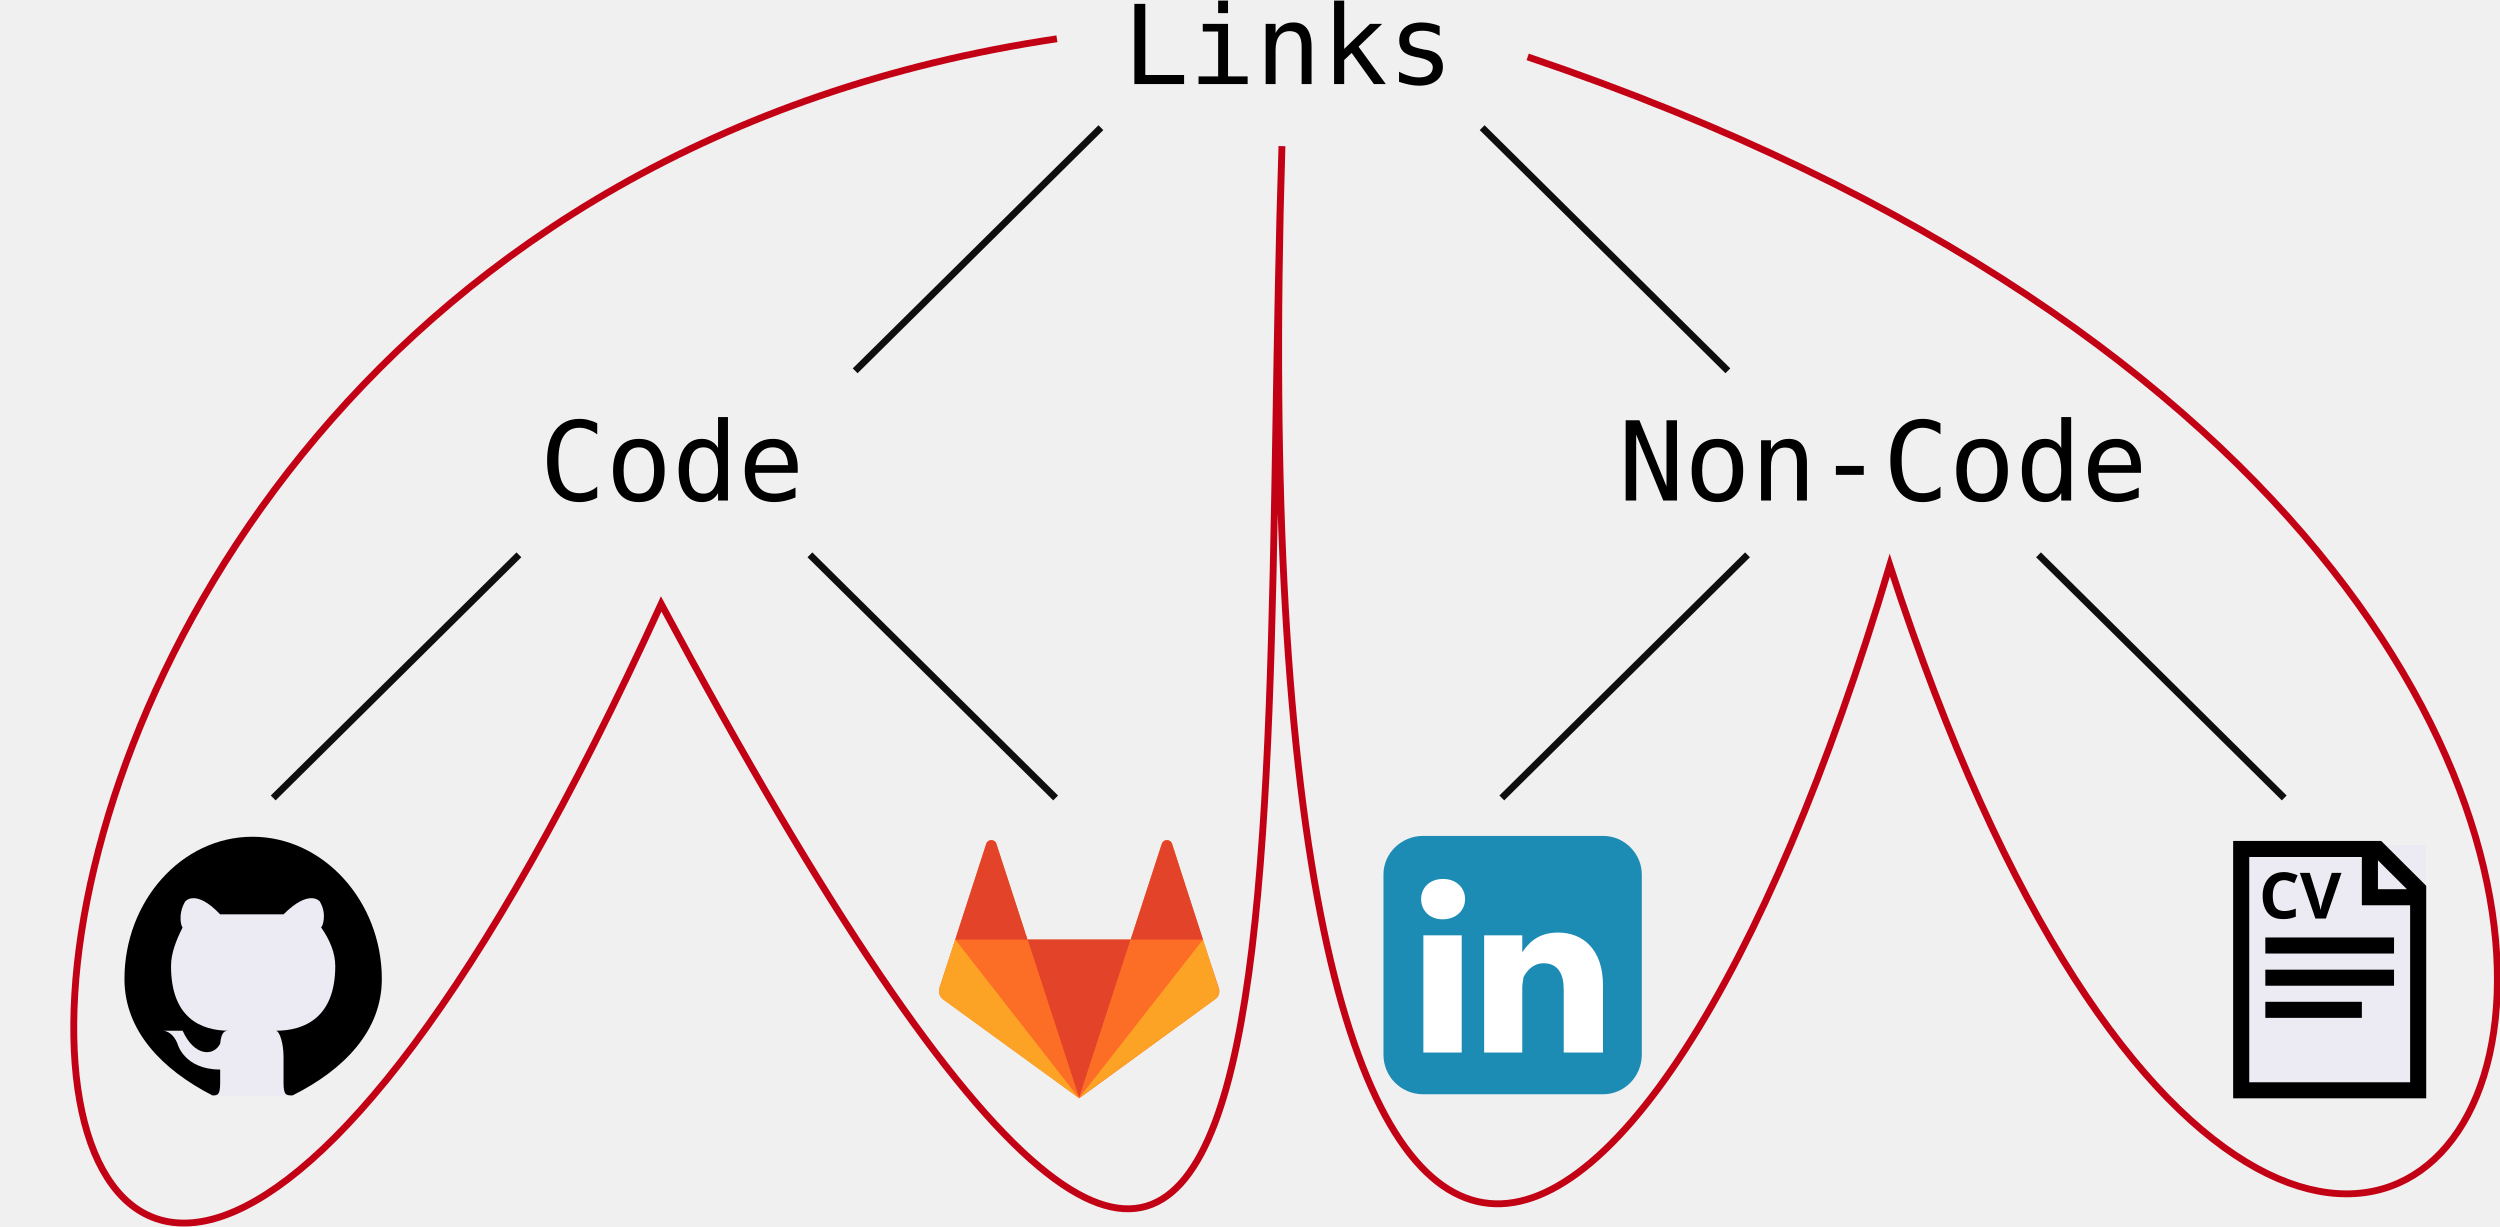
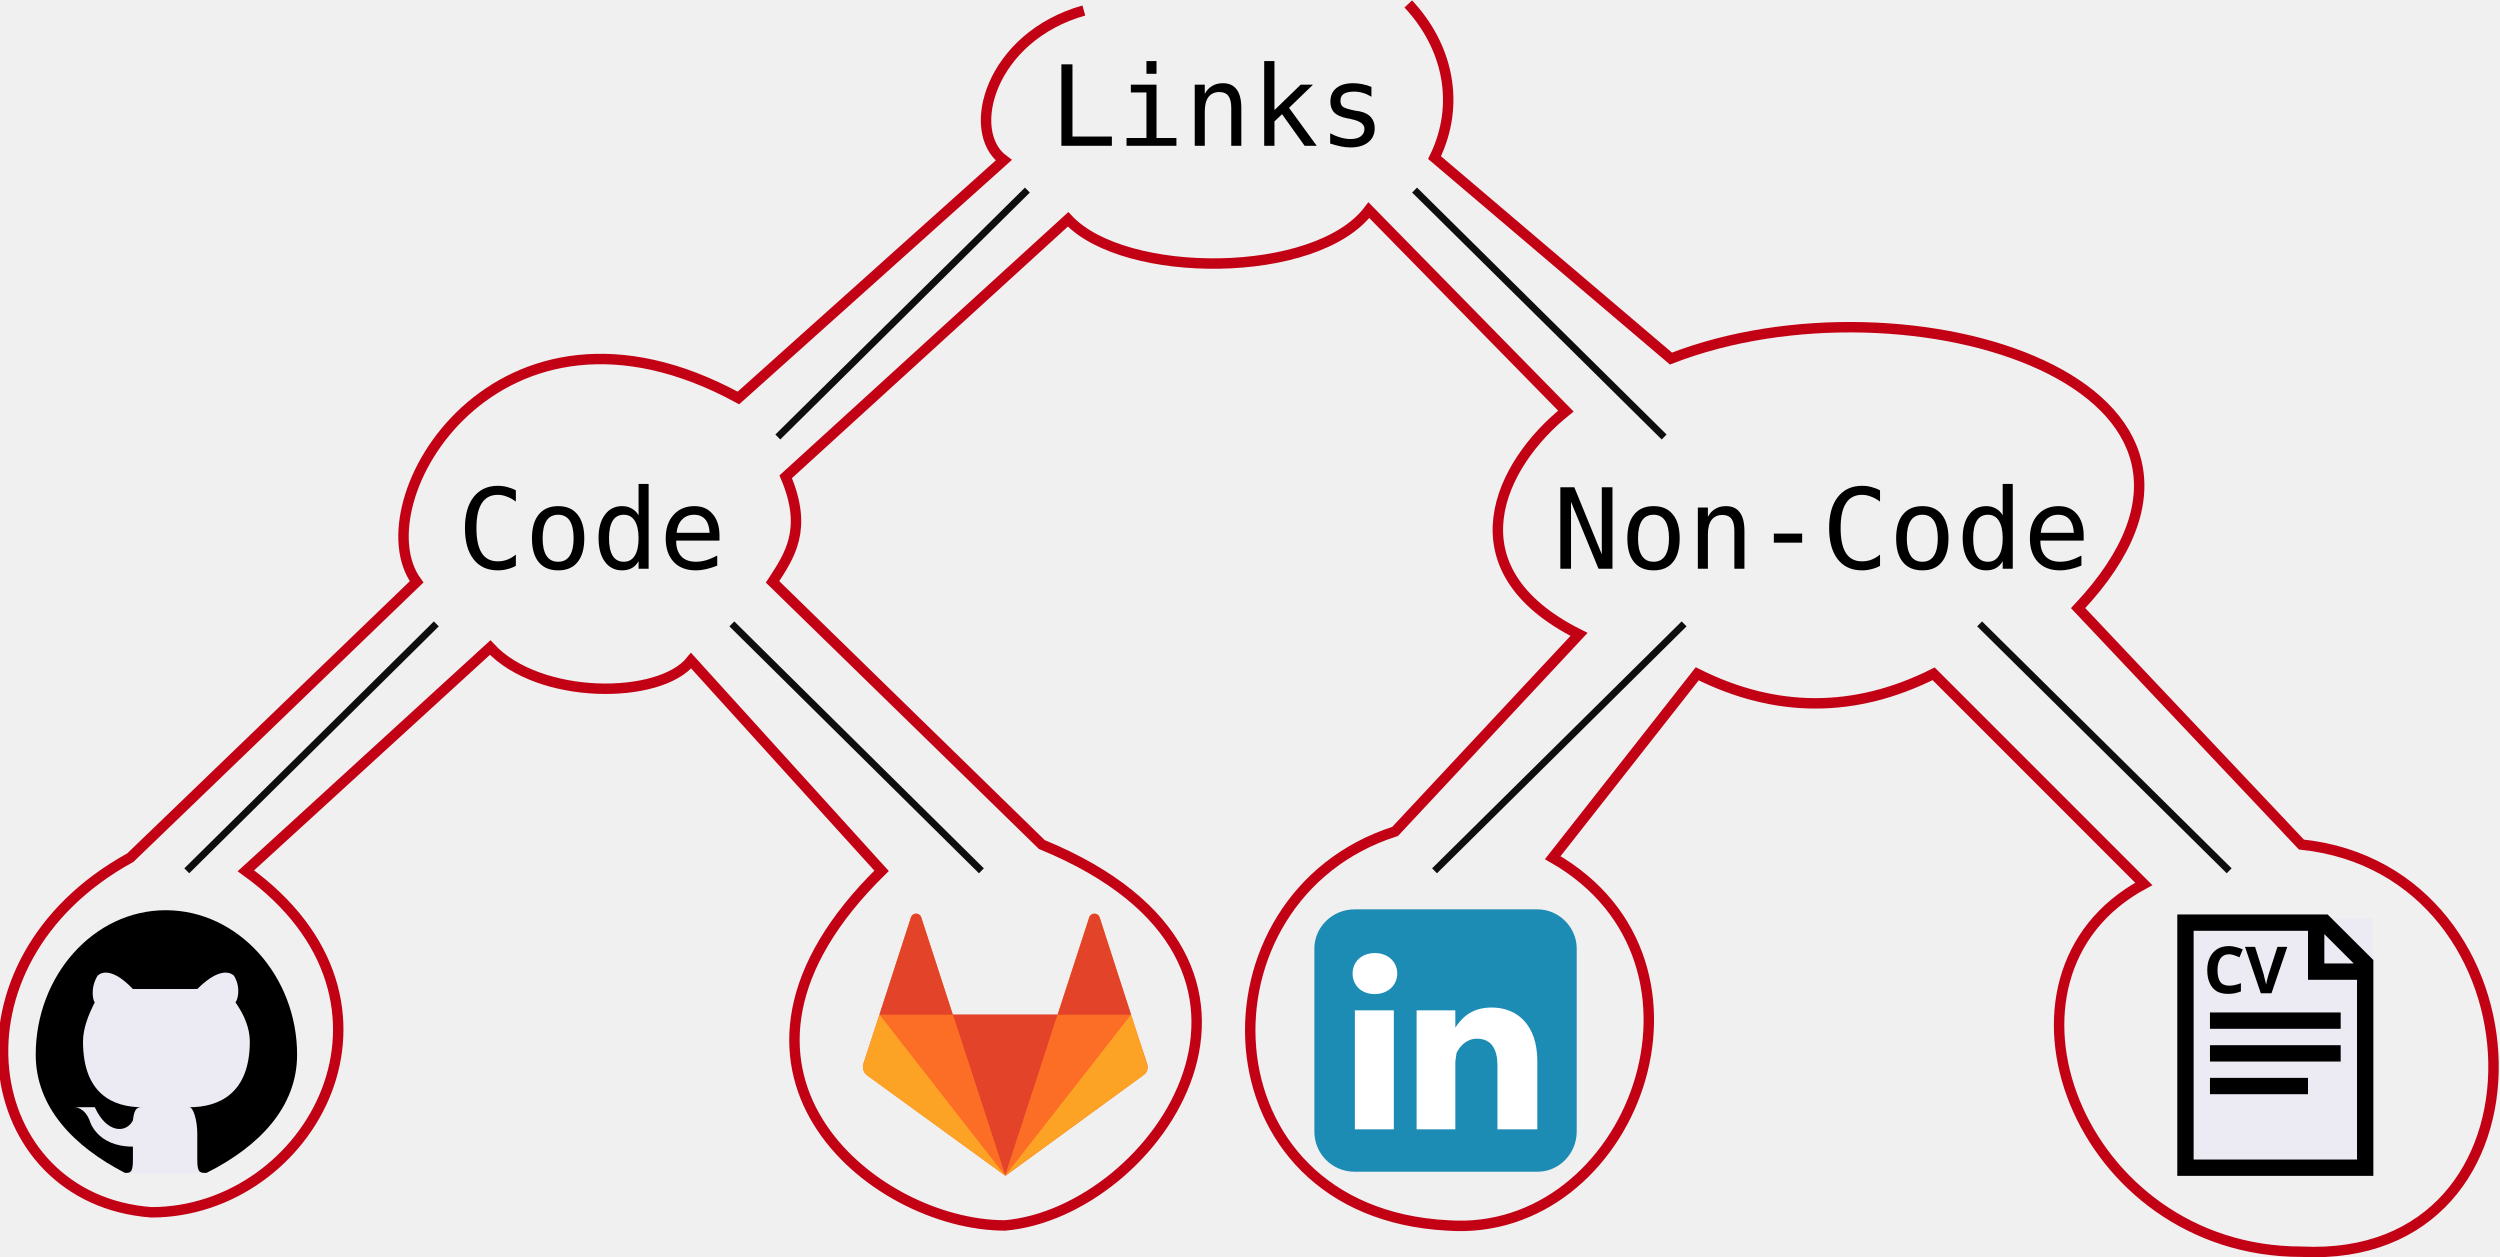
- <svg xmlns="http://www.w3.org/2000/svg" xmlns:xlink="http://www.w3.org/1999/xlink" width="730" height="358" viewBox="0 0 193 94.8" version="1.1" id="svg8">
+ <svg xmlns="http://www.w3.org/2000/svg" xmlns:xlink="http://www.w3.org/1999/xlink" width="718" height="361" viewBox="0 0 190 95.7" version="1.1" id="svg8">
  <defs id="defs2" />
-   <g id="layer1" transform="translate(-2.03,-86.3)">
+   <g id="layer1" transform="translate(-8.95,-81.7)" style="display:inline">
    <text xml:space="preserve" style="font-style:normal;font-weight:normal;font-size:10.583px;line-height:1.25;font-family:sans-serif;letter-spacing:0px;word-spacing:0px;fill:#000000;fill-opacity:1;stroke:none;stroke-width:0.265" x="88.7" y="92.8" id="text3682">
      <tspan id="tspan3680" x="88.7" y="92.8" style="font-style:normal;font-variant:normal;font-weight:normal;font-stretch:normal;font-size:8.498px;font-family:monospace;-inkscape-font-specification:monospace;stroke-width:0.265">Links</tspan>
    </text>
    <text id="text4560" y="125" x="43.6" style="font-style:normal;font-weight:normal;font-size:10.583px;line-height:1.25;font-family:sans-serif;letter-spacing:0px;word-spacing:0px;fill:#000000;fill-opacity:1;stroke:none;stroke-width:0.56;stroke-miterlimit:4;stroke-dasharray:none" xml:space="preserve">
      <tspan style="font-style:normal;font-variant:normal;font-weight:normal;font-stretch:normal;font-size:8.498px;font-family:monospace;-inkscape-font-specification:monospace;stroke-width:0.56" y="125" x="43.6" id="tspan4558">Code</tspan>
    </text>
    <text id="text4564" y="125" x="127" style="font-style:normal;font-weight:normal;font-size:10.583px;line-height:1.25;font-family:sans-serif;letter-spacing:0px;word-spacing:0px;fill:#000000;fill-opacity:1;stroke:none;stroke-width:0.56;stroke-miterlimit:4;stroke-dasharray:none" xml:space="preserve">
      <tspan style="font-style:normal;font-variant:normal;font-weight:normal;font-stretch:normal;font-size:8.498px;font-family:monospace;-inkscape-font-specification:monospace;stroke-width:0.56" y="125" x="127" id="tspan4562">Non-Code</tspan>
    </text>
    <g style="stroke-width:2.117;stroke-miterlimit:4;stroke-dasharray:none" transform="translate(-0.519,-0.028)" id="g4664">
      <path style="fill:none;stroke:#000000;stroke-width:0.531;stroke-linecap:butt;stroke-linejoin:miter;stroke-miterlimit:4;stroke-dasharray:none;stroke-opacity:0.941" d="M 136,115 C 117,96.2 117,96.2 117,96.2" id="path4660" />
    </g>
    <a id="linkedin" xlink:href="https://www.linkedin.com/in/mac-chaffee-b6aa93106" target="_blank">
      <g transform="matrix(0.085,0,0,0.085,108,150)" id="g5377">
        <g id="layer1-5" transform="translate(-374,-318)">
          <path style="fill:#1d8cb5" id="rect1942" d="M 584,329 H 420 c -20,0 -36,16 -36,35 v 164 c 0,20 16,36 36,36 h 164 c 19,0 35,-16 35,-36 V 364 c 0,-19 -16,-35 -35,-35 z" />
          <linearGradient id="path1950_1_" gradientUnits="userSpaceOnUse" x1="-809" y1="200" x2="-861" y2="49.2" gradientTransform="matrix(-0.591,0,0,-0.591,-34.5,413)">
            <stop offset="0" style="stop-color:#FFFFFF" id="stop4616" />
            <stop offset="1" style="stop-color:#FFFFFF;stop-opacity:0" id="stop4618" />
          </linearGradient>
        </g>
        <g id="layer1_1_" transform="translate(-201,-394)">
          <g id="g3019" transform="matrix(1.02,0,0,-1.02,171,498)">
            <path style="fill:#ffffff" id="path28_1_" d="M 109,-102 V 2.53 H 74.8 V -102 Z M 92.2,16.8 c 11.8,0 19.8,8 19.8,18 0,10.2 -8,18 -19.6,18 -11.9,0 -19.6,-7.8 -19.6,-18 0,-10 7.5,-18 19.1,-18 z" />
            <path style="fill:#ffffff" id="path30_1_" d="m 129,-102 h 34 v 58.5 c 0,3.1 1,6.2 1,8.4 3,6.3 9,12.7 18,12.7 13,0 18,-9.6 18,-23.6 v -56 h 35 v 60 c 0,32.08 -18,46.98 -40,46.98 -19,0 -27,-10.45 -32,-17.58 v 0 15.13 h -34 c 0,-9.78 0,-104.53 0,-104.53 z" />
          </g>
        </g>
      </g>
    </a>
    <a xlink:href="resume.pdf" id="resume" target="_blank">
      <g id="g4715">
        <rect style="fill:#ecebf3;fill-opacity:1;stroke:#ecebf3;stroke-width:0.718;stroke-linecap:butt;stroke-linejoin:miter;stroke-miterlimit:4;stroke-dasharray:none;stroke-dashoffset:37.774;stroke-opacity:1;paint-order:markers stroke fill" id="rect4702" width="14.1" height="18.6" x="175" y="152" ry="2.72" rx="0" />
        <g transform="translate(-8.45,0.323)" id="g5401">
          <g id="g5389" transform="matrix(0.622,0,0,0.622,183,151)">
            <g id="background">
              <rect id="rect3442" height="32" width="32" x="0" y="0" style="fill:none" />
            </g>
            <path d="M 18.4,0 H 0 V 32 H 24 V 5.58 Z M 18,2.41 21.6,6 H 18 Z M 2,30 V 2 h 14 v 6 h 6 V 30 Z M 20,16 v 2 H 4 v 0 -2 z m 0,-4 v 2 H 4 v 0 -2 z m -4,8 v 2 H 4 v 0 -2 z" id="path3451" />
          </g>
          <text xml:space="preserve" style="font-style:normal;font-weight:normal;font-size:4.957px;line-height:1.25;font-family:sans-serif;letter-spacing:0px;word-spacing:0px;fill:#000000;fill-opacity:1;stroke:none;stroke-width:0.266" x="185" y="157" id="text5393">
            <tspan id="tspan5391" x="185" y="157" style="font-style:normal;font-variant:normal;font-weight:bold;font-stretch:normal;font-size:4.957px;font-family:sans-serif;-inkscape-font-specification:'sans-serif Bold';stroke-width:0.266">CV</tspan>
          </text>
        </g>
      </g>
    </a>
    <a id="gitlab" xlink:href="https://gitlab.com/mac-chaffee" target="_blank">
      <g style="fill:none;fill-rule:evenodd;stroke:none;stroke-width:1" transform="matrix(0.044,0,0,0.044,70.1,146)" id="g5436">
        <g id="logo-extra-whitespace">
          <g id="logo-no-bg" transform="translate(98,118)">
            <g id="Page-1">
              <g id="gitlab_logo">
                <g id="g10" transform="matrix(1,0,0,-1,0,457)">
                  <g id="g16">
                    <g id="g18-Clipped">
                      <g id="g18">
                        <g id="g5426">
                          <g id="Group" transform="translate(0.667,0.667)">
                            <g style="fill:#fc6d26" id="g44" transform="translate(0.532,0.775)">
                              <path d="m 492,195 -28,84 -54,169 c -3,8 -15,8 -18,0 L 337,279 H 156 l -55,169 c -2.4,8 -14.7,8 -17.5,0 L 28.9,279 1.33,195 c -2.51,-8 0.24,-17 6.82,-21 L 247,0.385 485,174 c 7,4 10,13 7,21" id="path46" />
                            </g>
                            <g style="fill:#e24329" id="g48" transform="translate(156,1.16)">
                              <path d="m 91,0 v 0 l 91,279 H 0.316 Z" id="path50" />
                            </g>
                            <g style="fill:#fc6d26" id="g56" transform="translate(28.5,1.16)">
                              <path d="M 219,0 128,279 H 0.891 Z" id="path58" />
                            </g>
                            <g style="fill:#fca326" id="g64" transform="translate(0.089,0.256)">
                              <path d="m 29.3,280 v 0 L 1.77,195 C -0.739,187 2.01,179 8.6,174 L 247,0.905 Z" id="path66" />
                            </g>
                            <g style="fill:#e24329" id="g72" transform="translate(29.4,280)">
                              <path d="M 0,0 H 127 L 72.5,168 c -2.8,9 -15.1,9 -17.9,0 z" id="path74" />
                            </g>
                            <g style="fill:#fc6d26" id="g76" transform="translate(247,1.16)">
                              <path d="M 0,0 90.7,279 H 218 Z" id="path78" />
                            </g>
                            <g style="fill:#fca326" id="g80" transform="translate(246,0.256)">
                              <path d="m 219,280 v 0 l 27,-85 c 3,-8 0,-16 -7,-21 L 0.891,0.905 Z" id="path82" />
                            </g>
                            <g style="fill:#e24329" id="g84" transform="translate(337,280)">
                              <path d="M 128,0 H 0.908 L 55.5,168 c 2.8,9 15.1,9 17.9,0 z" id="path86" />
                            </g>
                          </g>
                        </g>
                      </g>
                    </g>
                  </g>
                </g>
              </g>
            </g>
          </g>
        </g>
      </g>
    </a>
    <g style="stroke-width:2.117;stroke-miterlimit:4;stroke-dasharray:none" transform="matrix(-1,0,0,1,204,-0.028)" id="g4664-2">
      <path style="fill:none;stroke:#000000;stroke-width:0.531;stroke-linecap:butt;stroke-linejoin:miter;stroke-miterlimit:4;stroke-dasharray:none;stroke-opacity:0.941" d="M 136,115 C 117,96.2 117,96.2 117,96.2" id="path4660-5" />
    </g>
    <g style="stroke-width:2.117;stroke-miterlimit:4;stroke-dasharray:none" transform="matrix(-1,0,0,1,159,33)" id="g4664-2-5">
      <path style="fill:none;stroke:#000000;stroke-width:0.531;stroke-linecap:butt;stroke-linejoin:miter;stroke-miterlimit:4;stroke-dasharray:none;stroke-opacity:0.941" d="M 136,115 C 117,96.2 117,96.2 117,96.2" id="path4660-5-9" />
    </g>
    <g style="stroke-width:2.117;stroke-miterlimit:4;stroke-dasharray:none" transform="matrix(-1,0,0,1,254,33)" id="g4664-2-46">
      <path style="fill:none;stroke:#000000;stroke-width:0.531;stroke-linecap:butt;stroke-linejoin:miter;stroke-miterlimit:4;stroke-dasharray:none;stroke-opacity:0.941" d="M 136,115 C 117,96.2 117,96.2 117,96.2" id="path4660-5-92" />
    </g>
    <g style="stroke-width:2.117;stroke-miterlimit:4;stroke-dasharray:none" transform="translate(42.5,33)" id="g4664-24">
      <path style="fill:none;stroke:#000000;stroke-width:0.531;stroke-linecap:butt;stroke-linejoin:miter;stroke-miterlimit:4;stroke-dasharray:none;stroke-opacity:0.941" d="M 136,115 C 117,96.2 117,96.2 117,96.2" id="path4660-7" />
    </g>
    <g style="stroke-width:2.117;stroke-miterlimit:4;stroke-dasharray:none" transform="translate(-52.5,33)" id="g4664-7">
      <path style="fill:none;stroke:#000000;stroke-width:0.531;stroke-linecap:butt;stroke-linejoin:miter;stroke-miterlimit:4;stroke-dasharray:none;stroke-opacity:0.941" d="M 136,115 C 117,96.2 117,96.2 117,96.2" id="path4660-54" />
    </g>
-     <path style="fill:none;stroke:#c20114;stroke-width:0.531;stroke-linecap:butt;stroke-linejoin:miter;stroke-miterlimit:4;stroke-opacity:1" d="M 83.6,89.3 C -22,105 -3.11,256 53,133 c 52,97 46.1,22 48,-35.4 -3.4,110.4 28,96.4 47,32.4 36,111 97,3 -28,-39.3" id="traversal" />
    <a id="github" xlink:href="https://github.com/mac-chaffee" target="_blank">
      <g id="g4692">
        <rect style="fill:#ecebf3;fill-opacity:1;stroke:#ecebf3;stroke-width:0.695;stroke-linecap:butt;stroke-linejoin:round;stroke-miterlimit:4;stroke-dasharray:none;stroke-dashoffset:37.774;stroke-opacity:1;paint-order:markers stroke fill" id="rect4668" width="12.8" height="12.7" x="14.9" y="155" ry="0" />
        <rect style="fill:#ecebf3;fill-opacity:1;stroke:#ecebf3;stroke-width:0.716;stroke-linecap:butt;stroke-linejoin:round;stroke-miterlimit:4;stroke-dasharray:none;stroke-dashoffset:37.774;stroke-opacity:1;paint-order:markers stroke fill" id="rect4679" width="8.56" height="1.04" x="16" y="168" />
        <rect style="fill:#ecebf3;fill-opacity:1;stroke:#ecebf3;stroke-width:0.715;stroke-linecap:butt;stroke-linejoin:miter;stroke-miterlimit:4;stroke-dasharray:none;stroke-dashoffset:37.774;stroke-opacity:1;paint-order:markers stroke fill" id="rect4685" width="5.64" height="1.7" x="18.6" y="169" />
        <path id="path5141" d="m 21.4,151 c -5.5,0 -9.9,5 -9.9,11 0,4 2.9,7 6.8,9 0.4,0 0.6,0 0.6,-1 0,0 0,-1 0,-1 -2.8,0 -3.3,-2 -3.3,-2 -0.4,-1 -1.1,-1 -1.1,-1 -0.9,0 0.1,0 0.1,0 1,0 1.4,0 1.4,0 0.9,2 2.4,2 2.9,1 0.1,-1 0.4,-1 0.7,-1 -2.2,0 -4.5,-1 -4.5,-5 0,-1 0.4,-2 0.9,-3 -0.1,0 -0.4,-1 0.2,-2 0,0 0.8,-1 2.7,1 0.7,0 1.6,0 2.5,0 0.8,0 1.7,0 2.4,0 2,-2 2.8,-1 2.8,-1 0.6,1 0.2,2 0.1,2 0.7,1 1.1,2 1.1,3 0,4 -2.4,5 -4.6,5 0.3,0 0.6,1 0.6,2 0,1 0,2 0,2 0,1 0.2,1 0.7,1 4,-2 6.9,-5 6.9,-9 0,-6 -4.5,-11 -10,-11 z" style="stroke-width:0.041;stroke-miterlimit:4;stroke-dasharray:none" />
      </g>
    </a>
+     <path id="traversal" style="fill:none;stroke:#c20114;stroke-width:0.794;stroke-linecap:butt;stroke-linejoin:miter;stroke-miterlimit:4;stroke-opacity:1" d="m 91.3,82.5 c -7.1,2 -9.1,9.2 -6.1,11.4 L 65,112 c -18.4,-10 -28.9,8 -24.5,14 l -21.8,21 c -14.56,8 -11.62,26 1.6,27 12.1,0 21.1,-16 7.2,-26 l 18.6,-17 c 3.7,4 12.9,4 15.3,1 l 14.5,16 c -15.3,15 -0.7,27 9.4,27 11.5,-1 24.7,-20 2.8,-29 L 67.6,126 c 1.3,-2 2.7,-4 1,-8 L 90.1,98.4 C 94.4,103 109,103 113,97.7 l 15,15.3 c -5,4 -9,12 1,17 l -14,15 c -15.6,5 -15,29 4,30 14,1 22,-20 8,-28 l 11,-14 c 6,3 12,3 18,0 l 16,16 c -13,7 -5,28 12,28 20,1 19,-29 0,-31 l -17,-18 c 16,-17 -13,-26 -31,-19 L 118,93.7 c 2,-4.1 1,-8.5 -2,-11.7" />
  </g>
</svg>
